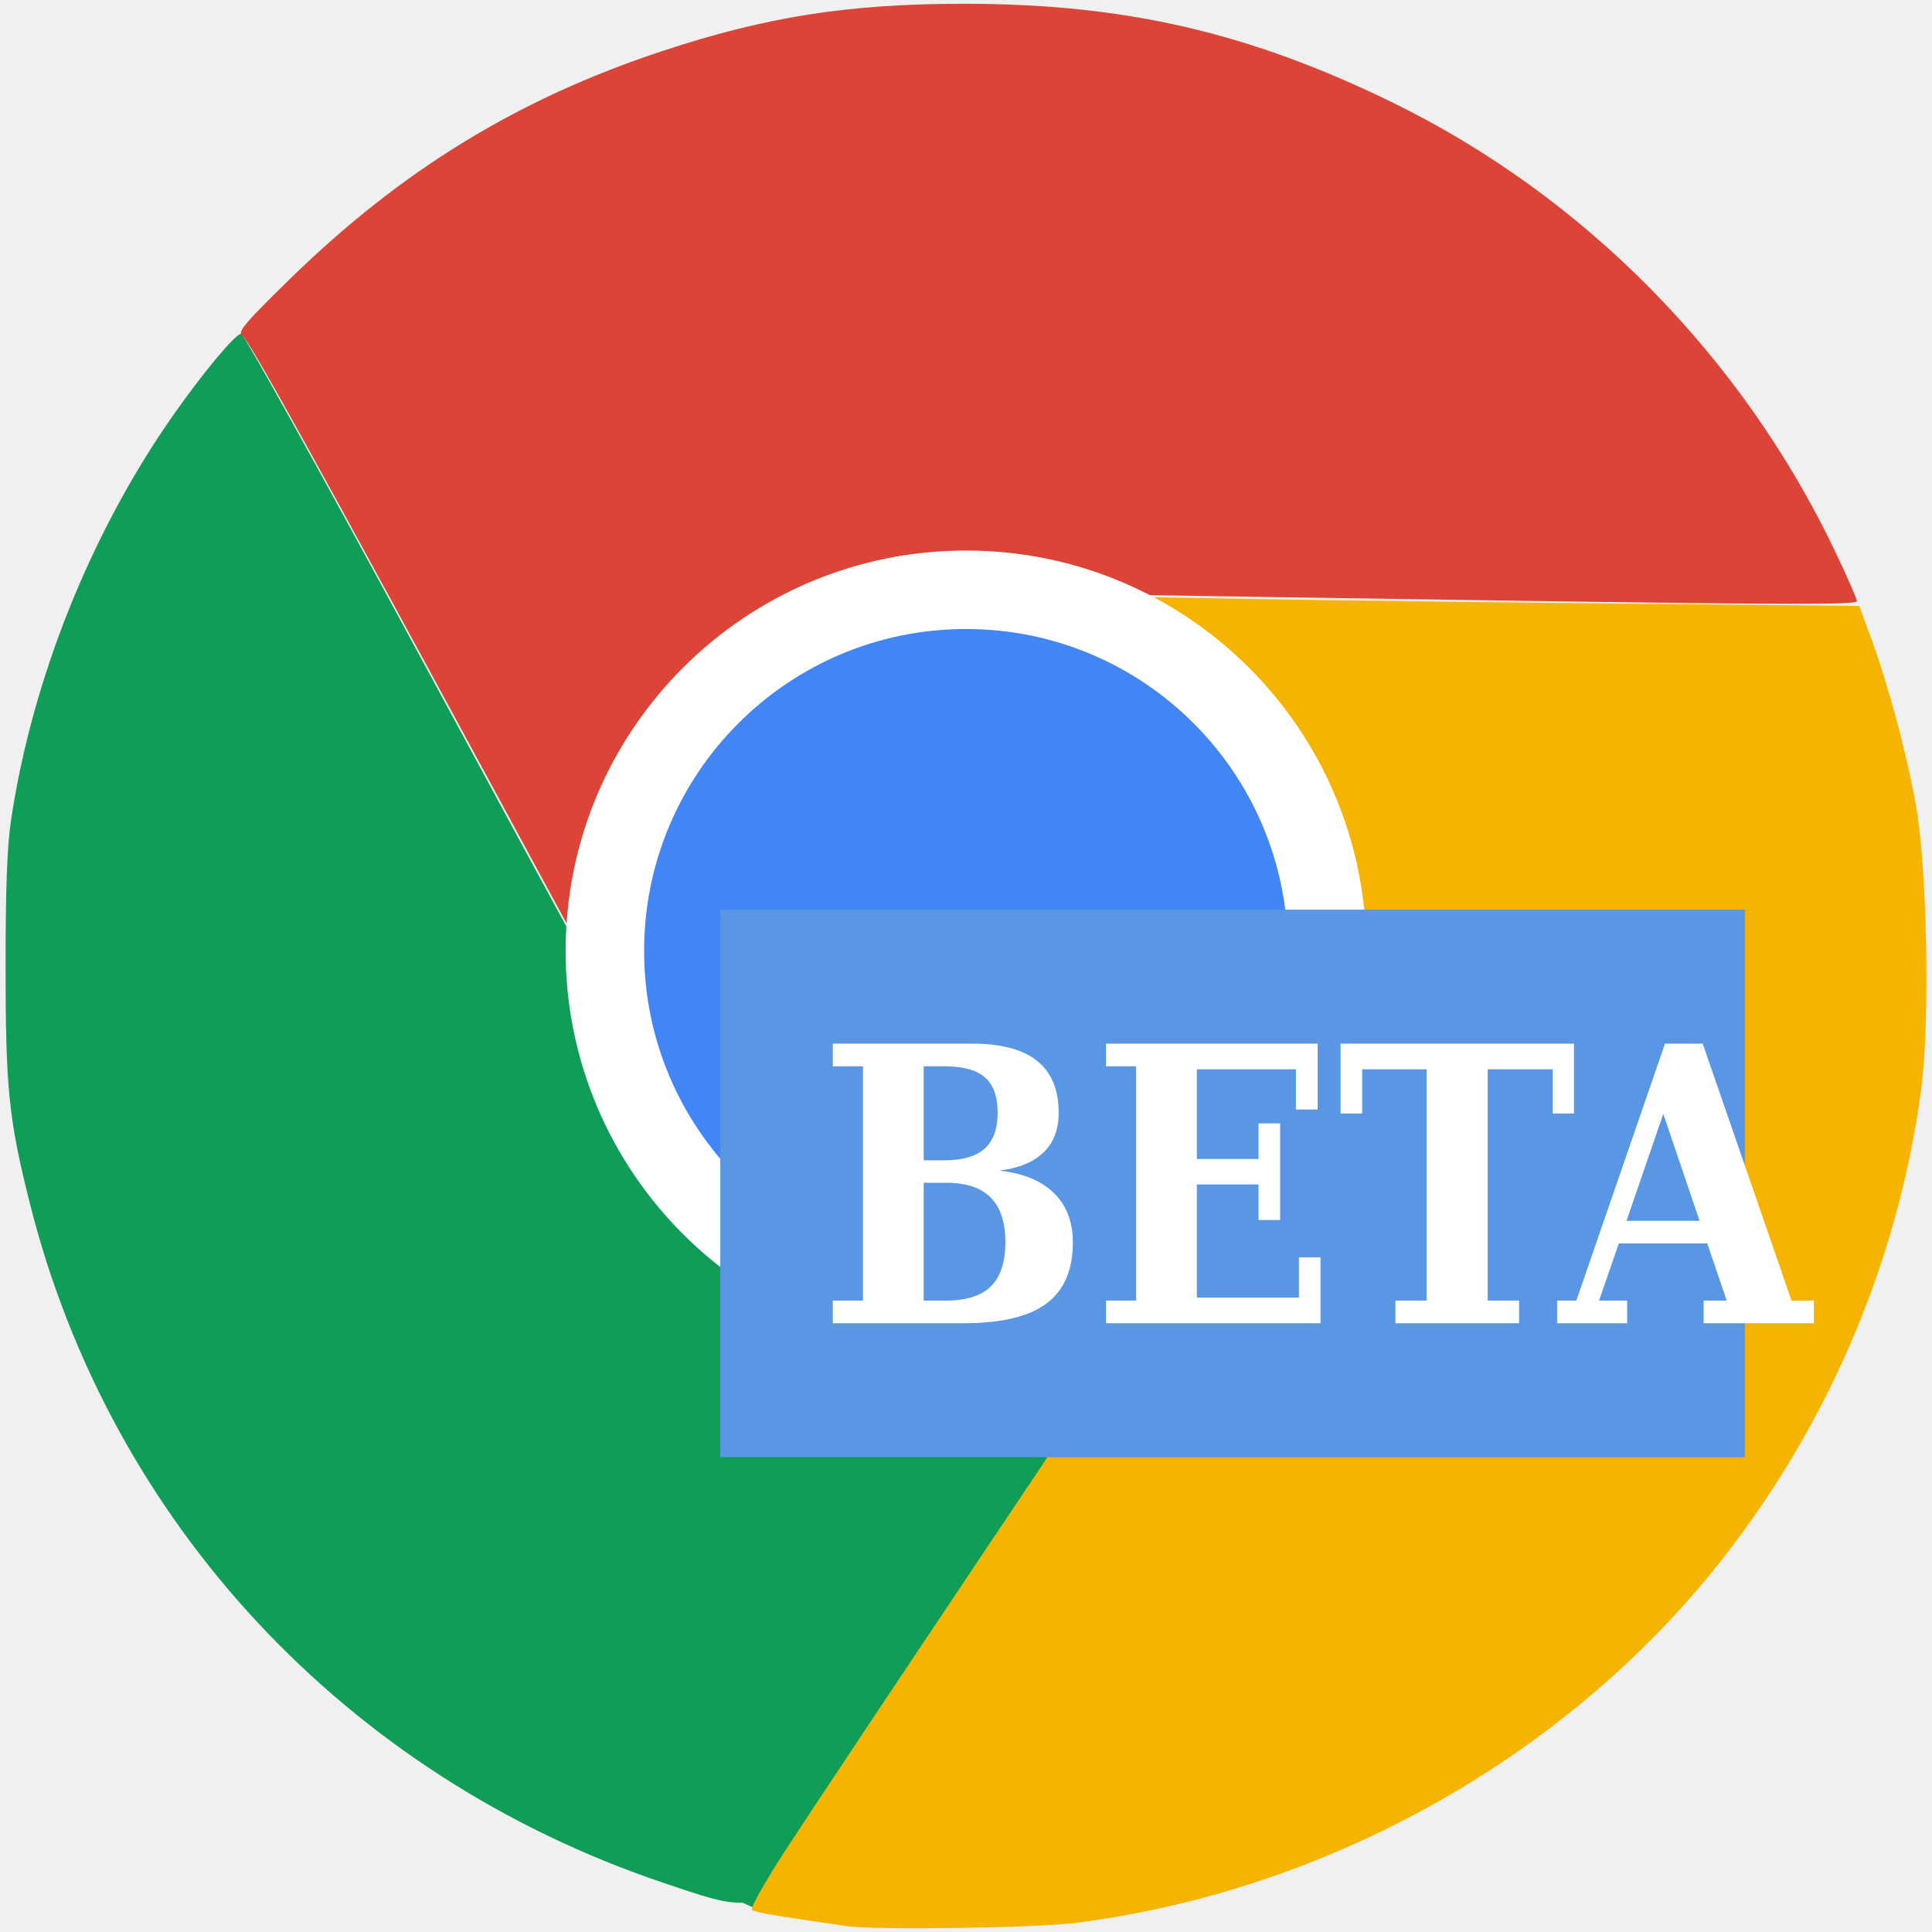
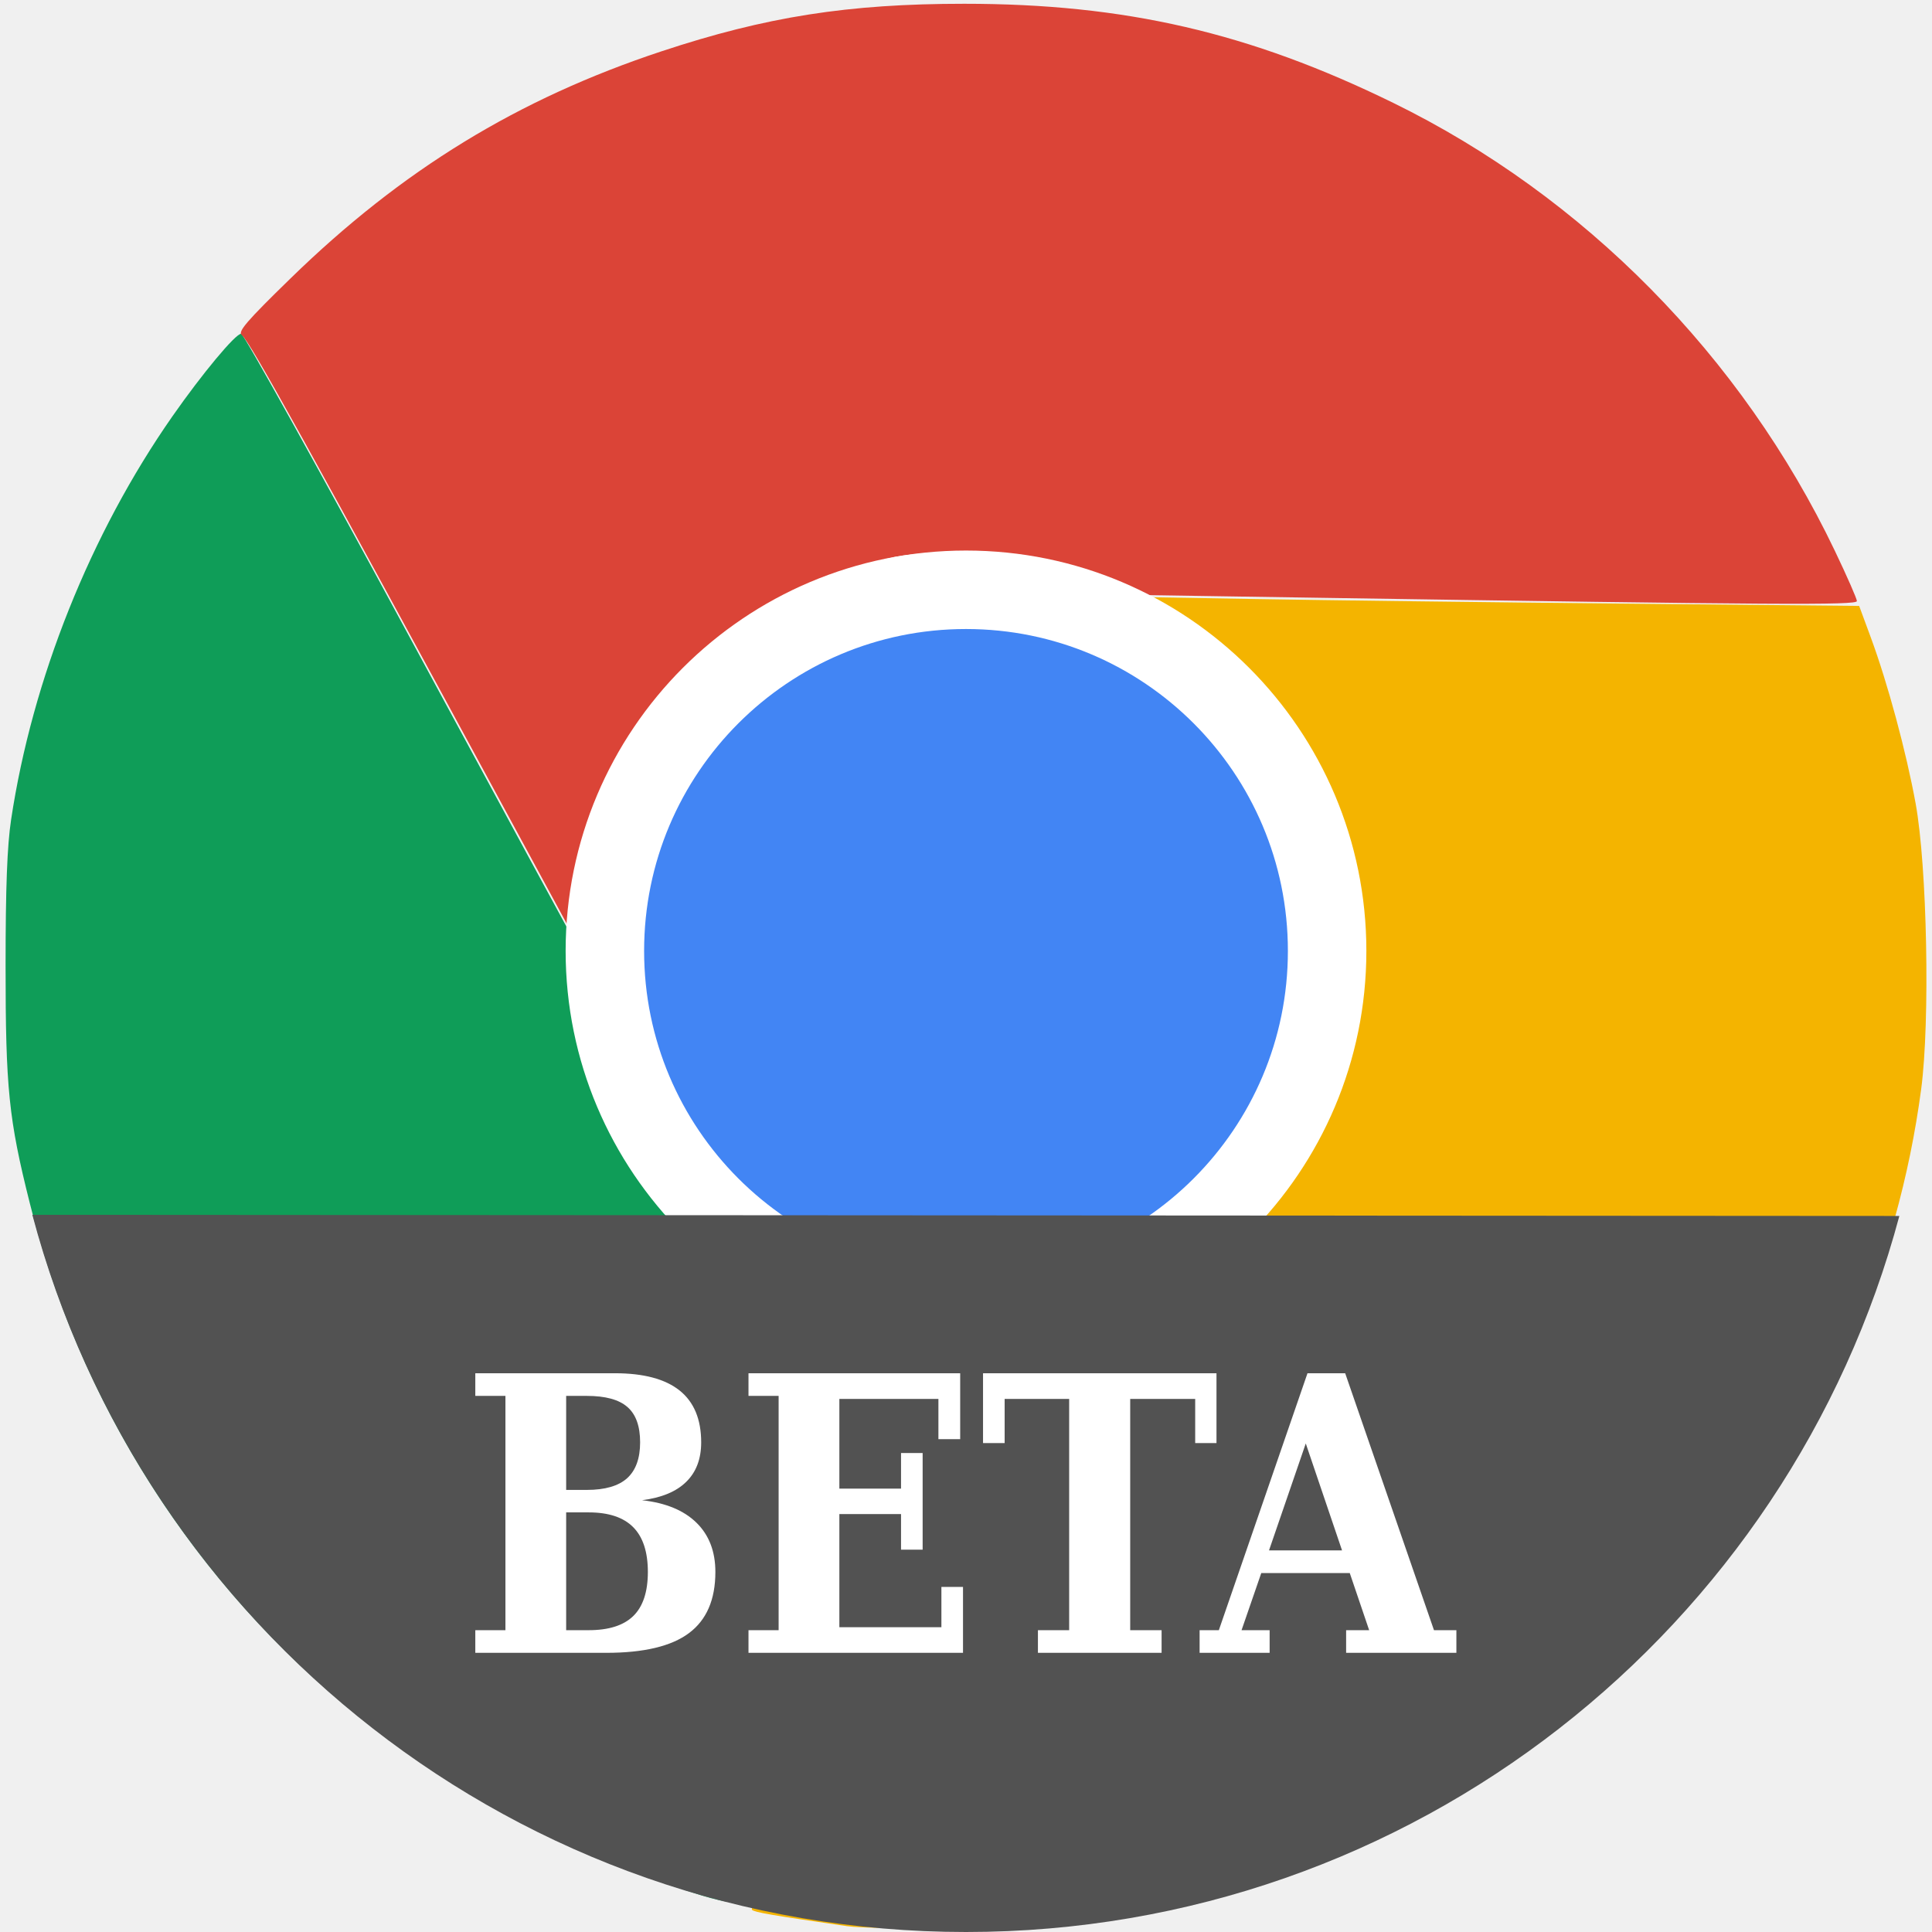
<svg xmlns="http://www.w3.org/2000/svg" width="256" height="256" viewBox="0 0 256 256" id="svg2" version="1.1">
  <defs id="defs4">
    <clipPath clipPathUnits="userSpaceOnUse" id="clipPath5002">
      <g id="g5004">
        <path transform="translate(0,796.3622)" id="path5006" d="M 88.118,249.435 C 46.103,235.291 14.771,201.687 4.134,159.361 1.338,148.236 0.923,144.163 0.926,127.889 0.928,117.472 1.134,112.014 1.658,108.541 4.465,89.913 12.177,70.638 23.043,55.086 c 3.959,-5.666 8.345,-10.931 9.102,-10.926 0.328,0.002 10.489,18.31 22.579,40.683 12.09,22.373 22.375,41.335 22.854,42.136 0.479,0.802 0.925,2.441 0.99,3.643 0.343,6.316 2.524,14.21 5.642,20.423 2.954,5.887 5.065,8.733 10.435,14.067 6.714,6.67 12.889,10.286 21.732,12.729 3.166,0.874 5.105,1.05 11.575,1.05 8.826,0 12.602,-0.762 19.264,-3.887 2.046,-0.96 3.937,-1.665 4.202,-1.568 0.265,0.097 -11.056,17.665 -25.157,39.038 l -25.639,38.861 -3.094,0.112 c -2.555,0.093 -4.195,-0.258 -9.409,-2.014 z" style="fill:#0f9d58;fill-opacity:1;stroke:none;stroke-width:4.858;stroke-linejoin:round;stroke-miterlimit:4;stroke-dasharray:none;stroke-opacity:1" />
        <path id="path5008" d="m 112.36,1051.517 c -10.001,-1.45 -12.156,-1.82 -12.532,-2.156 -0.249,-0.222 1.738,-3.748 4.55,-8.072 7.166,-11.021 49.772,-74.648 50.259,-75.055 3.575,-2.992 8.635,-8.041 10.575,-10.554 3.362,-4.353 7.558,-12.914 9.065,-18.494 6.193,-22.925 -2.593,-47.152 -21.7,-59.837 l -2.961,-1.966 17.025,0.296 c 9.364,0.163 31.17,0.434 48.459,0.603 l 31.435,0.307 1.546,4.189 c 2.246,6.086 4.678,15.095 5.935,21.982 1.525,8.36 1.925,28.859 0.739,37.828 -3.08,23.278 -12.813,45.72 -27.802,64.106 -20.476,25.117 -51.46,42.197 -84.146,46.389 -5.312,0.681 -26.646,0.986 -30.446,0.436 z" style="fill:#f4b400;fill-opacity:1;stroke:none;stroke-width:4.858;stroke-linejoin:round;stroke-miterlimit:4;stroke-dasharray:none;stroke-opacity:1" />
        <path transform="translate(0,796.3622)" id="path5010" d="M 67.99,108.873 C 41.284,59.576 33.29,45.149 32.234,44.345 31.651,43.901 32.811,42.55 38.696,36.815 53.436,22.45 68.809,13.041 87.839,6.736 101.687,2.148 112.582,0.437 127.951,0.437 c 21.31,0 37.805,3.81 56.835,13.126 25.294,12.383 46.194,33.579 58.52,59.346 1.611,3.369 2.93,6.372 2.93,6.675 0,0.56 -10.549,0.495 -71.165,-0.437 l -24.288,-0.374 -3.931,-1.764 c -6.757,-3.033 -10.646,-3.84 -18.658,-3.868 -5.03,-0.018 -7.979,0.208 -10.316,0.788 -14.508,3.604 -26.283,12.948 -33.292,26.419 -3.585,6.891 -5.247,13.082 -6.332,23.583 l -0.337,3.267 -9.927,-18.326 z" style="fill:#db4437;fill-opacity:1;stroke:none;stroke-width:10;stroke-linejoin:round;stroke-miterlimit:4;stroke-dasharray:none;stroke-opacity:1" />
      </g>
    </clipPath>
    <clipPath clipPathUnits="userSpaceOnUse" id="clipPath4199">
      <g id="g4201">
        <path id="path4203" d="m 112.174,1051.579 c -10.001,-1.45 -12.156,-1.82 -12.532,-2.156 -0.249,-0.222 1.738,-3.748 4.55,-8.072 7.166,-11.021 49.772,-74.648 50.259,-75.055 3.575,-2.992 8.635,-8.041 10.575,-10.554 3.362,-4.353 7.558,-12.914 9.065,-18.494 6.193,-22.925 -2.593,-47.152 -21.7,-59.837 l -2.961,-1.966 17.025,0.296 c 9.364,0.163 31.17,0.434 48.459,0.603 l 31.435,0.307 1.546,4.189 c 2.246,6.086 4.678,15.095 5.935,21.982 1.525,8.36 1.925,28.859 0.739,37.828 -3.08,23.278 -12.813,45.72 -27.802,64.106 -20.476,25.117 -51.46,42.197 -84.146,46.389 -5.312,0.681 -26.646,0.986 -30.446,0.436 z" style="fill:#f4b400;fill-opacity:1;stroke:none;stroke-width:4.858;stroke-linejoin:round;stroke-miterlimit:4;stroke-dasharray:none;stroke-opacity:1" />
        <ellipse style="opacity:1;fill:#4285f4;fill-opacity:1;stroke:#ffffff;stroke-width:10.399;stroke-linecap:round;stroke-linejoin:round;stroke-miterlimit:4;stroke-dasharray:none;stroke-opacity:1" id="ellipse4205" cx="128" cy="922.362" rx="47.851" ry="47.851" />
      </g>
    </clipPath>
    <clipPath clipPathUnits="userSpaceOnUse" id="clipPath4171">
      <g id="g4173">
        <path id="path4175" d="m 112.174,1051.579 c -10.001,-1.45 -12.156,-1.82 -12.532,-2.156 -0.249,-0.222 1.738,-3.748 4.55,-8.072 7.166,-11.021 49.772,-74.648 50.259,-75.055 3.575,-2.992 8.635,-8.041 10.575,-10.554 3.362,-4.353 7.558,-12.914 9.065,-18.494 6.193,-22.925 -2.593,-47.152 -21.7,-59.837 l -2.961,-1.966 17.025,0.296 c 9.364,0.163 31.17,0.434 48.459,0.603 l 31.435,0.307 1.546,4.189 c 2.246,6.086 4.678,15.095 5.935,21.982 1.525,8.36 1.925,28.859 0.739,37.828 -3.08,23.278 -12.813,45.72 -27.802,64.106 -20.476,25.117 -51.46,42.197 -84.146,46.389 -5.312,0.681 -26.646,0.986 -30.446,0.436 z" style="fill:#f4b400;fill-opacity:1;stroke:none;stroke-width:4.858;stroke-linejoin:round;stroke-miterlimit:4;stroke-dasharray:none;stroke-opacity:1" />
        <ellipse style="opacity:1;fill:#4285f4;fill-opacity:1;stroke:#ffffff;stroke-width:10.399;stroke-linecap:round;stroke-linejoin:round;stroke-miterlimit:4;stroke-dasharray:none;stroke-opacity:1" id="ellipse4177" cx="128" cy="922.362" rx="47.851" ry="47.851" />
      </g>
    </clipPath>
    <clipPath clipPathUnits="userSpaceOnUse" id="clipPath4177">
      <g id="g4179">
        <path id="path4181" d="m 112.174,1051.579 c -10.001,-1.45 -12.156,-1.82 -12.532,-2.156 -0.249,-0.222 1.738,-3.748 4.55,-8.072 7.166,-11.021 49.772,-74.648 50.259,-75.055 3.575,-2.992 8.635,-8.041 10.575,-10.554 3.362,-4.353 7.558,-12.914 9.065,-18.494 6.193,-22.925 -2.593,-47.152 -21.7,-59.837 l -2.961,-1.966 17.025,0.296 c 9.364,0.163 31.17,0.434 48.459,0.603 l 31.435,0.307 1.546,4.189 c 2.246,6.086 4.678,15.095 5.935,21.982 1.525,8.36 1.925,28.859 0.739,37.828 -3.08,23.278 -12.813,45.72 -27.802,64.106 -20.476,25.117 -51.46,42.197 -84.146,46.389 -5.312,0.681 -26.646,0.986 -30.446,0.436 z" style="fill:#f4b400;fill-opacity:1;stroke:none;stroke-width:4.858;stroke-linejoin:round;stroke-miterlimit:4;stroke-dasharray:none;stroke-opacity:1" />
        <ellipse style="opacity:1;fill:#4285f4;fill-opacity:1;stroke:#ffffff;stroke-width:10.399;stroke-linecap:round;stroke-linejoin:round;stroke-miterlimit:4;stroke-dasharray:none;stroke-opacity:1" id="ellipse4183" cx="128" cy="922.362" rx="47.851" ry="47.851" />
      </g>
    </clipPath>
  </defs>
  <g transform="translate(0,-796.3622)" id="layer1">
    <path id="path4913" d="M 154.474,968.81 101.04,1048.476 0.486,1048.962 0,842.024 l 33.032,-2.429 45.176,83.552 21.374,35.461 26.717,13.116 z" style="fill:none;fill-rule:evenodd;stroke:none;stroke-width:1px;stroke-linecap:butt;stroke-linejoin:miter;stroke-opacity:1" />
    <path id="path4915" d="M 87.932,1045.859 C 45.917,1031.715 14.585,998.111 3.947,955.785 1.152,944.66 0.736,940.587 0.74,924.313 0.742,913.896 0.948,908.438 1.472,904.965 4.279,886.337 11.99,867.062 22.857,851.51 c 3.959,-5.666 8.345,-10.931 9.102,-10.926 0.328,0.002 10.489,18.31 22.579,40.683 12.09,22.373 22.375,41.335 22.854,42.136 0.479,0.802 0.925,2.441 0.99,3.643 0.343,6.316 2.524,14.21 5.642,20.423 2.954,5.887 5.065,8.733 10.435,14.067 6.714,6.67 12.889,10.286 21.732,12.729 3.166,0.874 5.105,1.05 11.575,1.05 8.826,0 12.602,-0.762 19.264,-3.887 2.046,-0.96 3.937,-1.665 4.202,-1.568 0.265,0.097 -11.056,17.665 -25.157,39.038 l -26.24,40.236 -1.463,-0.661 c -2.555,0.093 -5.226,-0.86 -10.44,-2.615 z" style="fill:#0f9d58;fill-opacity:1;stroke:none;stroke-width:4.858;stroke-linejoin:round;stroke-miterlimit:4;stroke-dasharray:none;stroke-opacity:1" />
    <path id="path4936" d="M 67.804,905.297 C 41.098,856 33.104,841.573 32.047,840.769 c -0.582,-0.443 0.578,-1.795 6.462,-7.529 14.74,-14.365 30.114,-23.775 49.144,-30.079 13.848,-4.588 24.743,-6.299 40.112,-6.299 21.31,0 37.805,3.81 56.835,13.126 25.294,12.383 46.194,33.579 58.52,59.346 1.611,3.369 2.93,6.372 2.93,6.675 0,0.56 -10.549,0.495 -71.165,-0.437 l -24.288,-0.374 -3.931,-1.764 c -6.757,-3.033 -10.646,-3.84 -18.658,-3.868 -5.03,-0.018 -7.979,0.208 -10.316,0.788 -14.508,3.604 -26.283,12.948 -33.292,26.419 -3.585,6.891 -5.247,13.082 -6.332,23.583 l -0.337,3.267 -9.927,-18.326 z" style="fill:#db4437;fill-opacity:1;stroke:none;stroke-width:10;stroke-linejoin:round;stroke-miterlimit:4;stroke-dasharray:none;stroke-opacity:1" />
    <g id="g4960" style="fill:#292929;fill-opacity:0.26;stroke:none;stroke-opacity:0.259" clip-path="url(#clipPath5002)" transform="translate(-0.186155,0.06190512)">
      <g id="g4962" style="opacity:0.96;fill:#292929;fill-opacity:0.26;stroke:none;stroke-width:9.605;stroke-linecap:round;stroke-linejoin:miter;stroke-miterlimit:4;stroke-dasharray:none;stroke-opacity:0.259">
        <path id="path4964" d="m 127.93,970.671 c -24.658,0 -44.647,-21.591 -44.647,-48.224 L -270.27,1276 c 4e-5,26.633 19.989,48.224 44.647,48.224 z" style="fill:#292929;fill-opacity:0.26;stroke:none;stroke-opacity:0.259" />
        <path id="path4966" d="m 83.283,922.447 c -4e-6,-13.988 5.514,-26.586 14.323,-35.395 L -255.947,1240.605 c -8.809,8.809 -14.323,21.406 -14.323,35.395 z" style="fill:#292929;fill-opacity:0.26;stroke:none;stroke-opacity:0.259" />
        <path id="path4968" d="m 97.606,887.052 c 7.963,-7.963 18.617,-12.829 30.324,-12.829 L -225.623,1227.776 c -11.707,0 -22.362,4.867 -30.324,12.829 z" style="fill:#292929;fill-opacity:0.26;stroke:none;stroke-opacity:0.259" />
        <path id="path4970" d="m 127.93,874.223 c 49.807,5.96 50.948,60.173 26.507,84.614 L -199.116,1312.39 c 24.441,-24.442 23.3,-78.654 -26.507,-84.614 z" style="fill:#292929;fill-opacity:0.26;stroke:none;stroke-opacity:0.259" />
        <path id="path4972" d="m 154.437,958.837 c -6.946,6.946 -15.958,11.488 -26.507,11.834 L -225.623,1324.224 c 10.549,-0.346 19.561,-4.888 26.507,-11.834 z" style="fill:#292929;fill-opacity:0.26;stroke:none;stroke-opacity:0.259" />
      </g>
      <path style="opacity:0.96;fill:#292929;fill-opacity:0.26;stroke:none;stroke-width:9.605;stroke-linecap:round;stroke-linejoin:miter;stroke-miterlimit:4;stroke-dasharray:none;stroke-opacity:0.259" d="m 127.93,970.671 c -24.658,0 -44.647,-21.591 -44.647,-48.224 -7e-6,-26.633 19.989,-48.224 44.647,-48.224 63.962,7.654 47.666,94.883 0,96.448 z" id="path4360-8" />
    </g>
    <g id="g4189">
      <path style="fill:#f4b400;fill-opacity:1;stroke:none;stroke-width:4.858;stroke-linejoin:round;stroke-miterlimit:4;stroke-dasharray:none;stroke-opacity:1" d="m 112.174,1051.579 c -10.001,-1.45 -12.156,-1.82 -12.532,-2.156 -0.249,-0.222 1.738,-3.748 4.55,-8.072 7.166,-11.021 49.772,-74.648 50.259,-75.055 3.575,-2.992 8.635,-8.041 10.575,-10.554 3.362,-4.353 7.558,-12.914 9.065,-18.494 6.193,-22.925 -2.593,-47.152 -21.7,-59.837 l -2.961,-1.966 17.025,0.296 c 9.364,0.163 31.17,0.434 48.459,0.603 l 31.435,0.307 1.546,4.189 c 2.246,6.086 4.678,15.095 5.935,21.982 1.525,8.36 1.925,28.859 0.739,37.828 -3.08,23.278 -12.813,45.72 -27.802,64.106 -20.476,25.117 -51.46,42.197 -84.146,46.389 -5.312,0.681 -26.646,0.986 -30.446,0.436 z" id="path4919" />
      <ellipse ry="47.851" rx="47.851" cy="922.362" cx="128" id="path4152" style="opacity:1;fill:#4285f4;fill-opacity:1;stroke:#ffffff;stroke-width:10.399;stroke-linecap:round;stroke-linejoin:round;stroke-miterlimit:4;stroke-dasharray:none;stroke-opacity:1" />
    </g>
-     <g id="g4185" style="fill:#5996e4;fill-opacity:1" transform="translate(0,-0.3270179)">
-       <rect y="917.226" x="95.443" height="72.548" width="135.765" id="rect4161" style="fill:#5996e4;fill-opacity:1;stroke:none;stroke-opacity:1" />
-       <rect clip-path="url(#clipPath4177)" style="fill:#5996e4;fill-opacity:1;stroke:none;stroke-opacity:1" id="rect4169" width="50.134" height="72.548" x="205.866" y="917.226" />
-     </g>
-     <g aria-label="BETA" transform="scale(0.9177597,1.08961)" style="font-style:normal;font-variant:normal;font-weight:bold;font-stretch:normal;font-size:11.013px;line-height:0%;font-family:serif;-inkscape-font-specification:'serif Bold';letter-spacing:0px;word-spacing:0px;fill:#ffffff;fill-opacity:1;stroke:none;stroke-width:0.918px;stroke-linecap:butt;stroke-linejoin:miter;stroke-opacity:1" id="text4208">
-       <path style="font-style:normal;font-variant:normal;font-weight:bold;font-stretch:normal;font-size:46.64px;line-height:1.25;font-family:serif;-inkscape-font-specification:'serif Bold';stroke-width:0.918px" d="M 110.352 138.287 L 110.352 141.289 L 114.344 141.289 L 114.344 172.332 L 110.352 172.332 L 110.352 175.334 L 127.699 175.334 C 132.673 175.334 136.323 174.465 138.65 172.729 C 140.991 170.992 142.162 168.288 142.162 164.615 C 142.162 161.902 141.326 159.728 139.654 158.09 C 137.982 156.452 135.578 155.459 132.443 155.111 C 135.035 154.78 136.985 153.97 138.295 152.68 C 139.619 151.389 140.281 149.644 140.281 147.443 C 140.281 144.383 139.327 142.092 137.418 140.57 C 135.509 139.048 132.652 138.287 128.848 138.287 L 110.352 138.287 z M 146.551 138.287 L 146.551 141.289 L 150.543 141.289 L 150.543 172.332 L 146.551 172.332 L 146.551 175.334 L 174.975 175.334 L 174.975 166.6 L 172.111 166.6 L 172.111 171.936 L 158.59 171.936 L 158.59 156.947 L 166.762 156.947 L 166.762 161.662 L 169.625 161.662 L 169.625 148.857 L 166.762 148.857 L 166.762 153.572 L 158.59 153.572 L 158.59 141.688 L 171.715 141.688 L 171.715 147.021 L 174.6 147.021 L 174.6 138.287 L 146.551 138.287 z M 177.629 138.287 L 177.629 147.543 L 180.492 147.543 L 180.492 141.688 L 189.041 141.688 L 189.041 172.332 L 184.902 172.332 L 184.902 175.334 L 201.289 175.334 L 201.289 172.332 L 197.129 172.332 L 197.129 141.688 L 205.74 141.688 L 205.74 147.543 L 208.562 147.543 L 208.562 138.287 L 177.629 138.287 z M 220.621 138.287 L 208.875 172.332 L 206.326 172.332 L 206.326 175.334 L 215.605 175.334 L 215.605 172.332 L 211.885 172.332 L 214.498 164.764 L 226.223 164.764 L 228.793 172.332 L 225.742 172.332 L 225.742 175.334 L 240.352 175.334 L 240.352 172.332 L 237.383 172.332 L 225.617 138.287 L 220.621 138.287 z M 122.391 141.289 L 125.129 141.289 C 127.595 141.289 129.385 141.778 130.5 142.754 C 131.629 143.73 132.191 145.293 132.191 147.443 C 132.191 149.577 131.614 151.167 130.457 152.209 C 129.301 153.235 127.525 153.746 125.129 153.746 L 122.391 153.746 L 122.391 141.289 z M 220.393 147.592 L 225.199 161.762 L 215.521 161.762 L 220.393 147.592 z M 122.391 156.725 L 125.379 156.725 C 128.012 156.725 129.978 157.377 131.273 158.684 C 132.569 159.99 133.217 161.968 133.217 164.615 C 133.217 167.246 132.575 169.19 131.293 170.447 C 130.011 171.704 128.04 172.332 125.379 172.332 L 122.391 172.332 L 122.391 156.725 z " transform="matrix(1.08961,0,0,0.9177597,0,730.8691)" id="path848" />
+     <path style="fill:#525252;fill-opacity:1;stroke:none;stroke-width:41.511;stroke-linejoin:miter;stroke-miterlimit:1.6;stroke-dasharray:none;stroke-opacity:1" d="M 251.674,957.483 C 237.078,1012.121 187.239,1052.362 128,1052.362 c -59.293,0 -109.17,-40.316 -123.714,-95.03 z" id="path4551" />
+     <g aria-label="BETA" transform="matrix(0.9177597,0,0,1.08961,-47.37166,43.67448)" style="font-style:normal;font-variant:normal;font-weight:bold;font-stretch:normal;font-size:11.013px;line-height:0%;font-family:serif;-inkscape-font-specification:'serif Bold';letter-spacing:0px;word-spacing:0px;fill:#ffffff;fill-opacity:1;stroke:none;stroke-width:0.918px;stroke-linecap:butt;stroke-linejoin:miter;stroke-opacity:1" id="text4208">
+       <path style="font-style:normal;font-variant:normal;font-weight:bold;font-stretch:normal;font-size:46.64px;line-height:1.25;font-family:serif;-inkscape-font-specification:'serif Bold';stroke-width:0.918px" d="m 110.352,138.287 v 3.002 h 3.992 v 31.043 h -3.992 v 3.002 h 17.348 c 4.974,0 8.624,-0.869 10.951,-2.605 2.341,-1.737 3.512,-4.441 3.512,-8.113 0,-2.713 -0.836,-4.888 -2.508,-6.525 -1.672,-1.638 -4.076,-2.631 -7.211,-2.979 2.592,-0.331 4.542,-1.141 5.852,-2.432 1.324,-1.29 1.986,-3.036 1.986,-5.236 0,-3.06 -0.954,-5.351 -2.863,-6.873 -1.909,-1.522 -4.766,-2.283 -8.57,-2.283 z m 36.199,0 v 3.002 h 3.992 v 31.043 h -3.992 v 3.002 h 28.424 v -8.734 h -2.863 v 5.336 h -13.521 v -14.988 h 8.172 v 4.715 h 2.863 v -12.805 h -2.863 v 4.715 h -8.172 V 141.688 h 13.125 v 5.334 h 2.885 v -8.734 z m 31.078,0 v 9.256 h 2.863 v -5.855 h 8.549 v 30.645 h -4.139 v 3.002 h 16.387 v -3.002 h -4.16 V 141.688 h 8.611 v 5.855 h 2.822 v -9.256 z m 42.992,0 -11.746,34.045 h -2.549 v 3.002 h 9.279 v -3.002 h -3.721 l 2.613,-7.568 h 11.725 l 2.57,7.568 h -3.051 v 3.002 h 14.609 v -3.002 h -2.969 l -11.766,-34.045 z m -98.23,3.002 h 2.738 c 2.466,0 4.256,0.489 5.371,1.465 1.129,0.976 1.691,2.539 1.691,4.689 0,2.134 -0.578,3.723 -1.734,4.766 -1.156,1.026 -2.932,1.537 -5.328,1.537 h -2.738 z m 98.002,6.303 4.807,14.17 h -9.678 z m -98.002,9.133 h 2.988 c 2.633,0 4.599,0.652 5.895,1.959 1.296,1.307 1.943,3.285 1.943,5.932 0,2.63 -0.642,4.575 -1.924,5.832 -1.282,1.257 -3.253,1.885 -5.914,1.885 h -2.988 z" transform="matrix(1.08961,0,0,0.9177597,0,730.8691)" id="path848" />
    </g>
  </g>
</svg>
